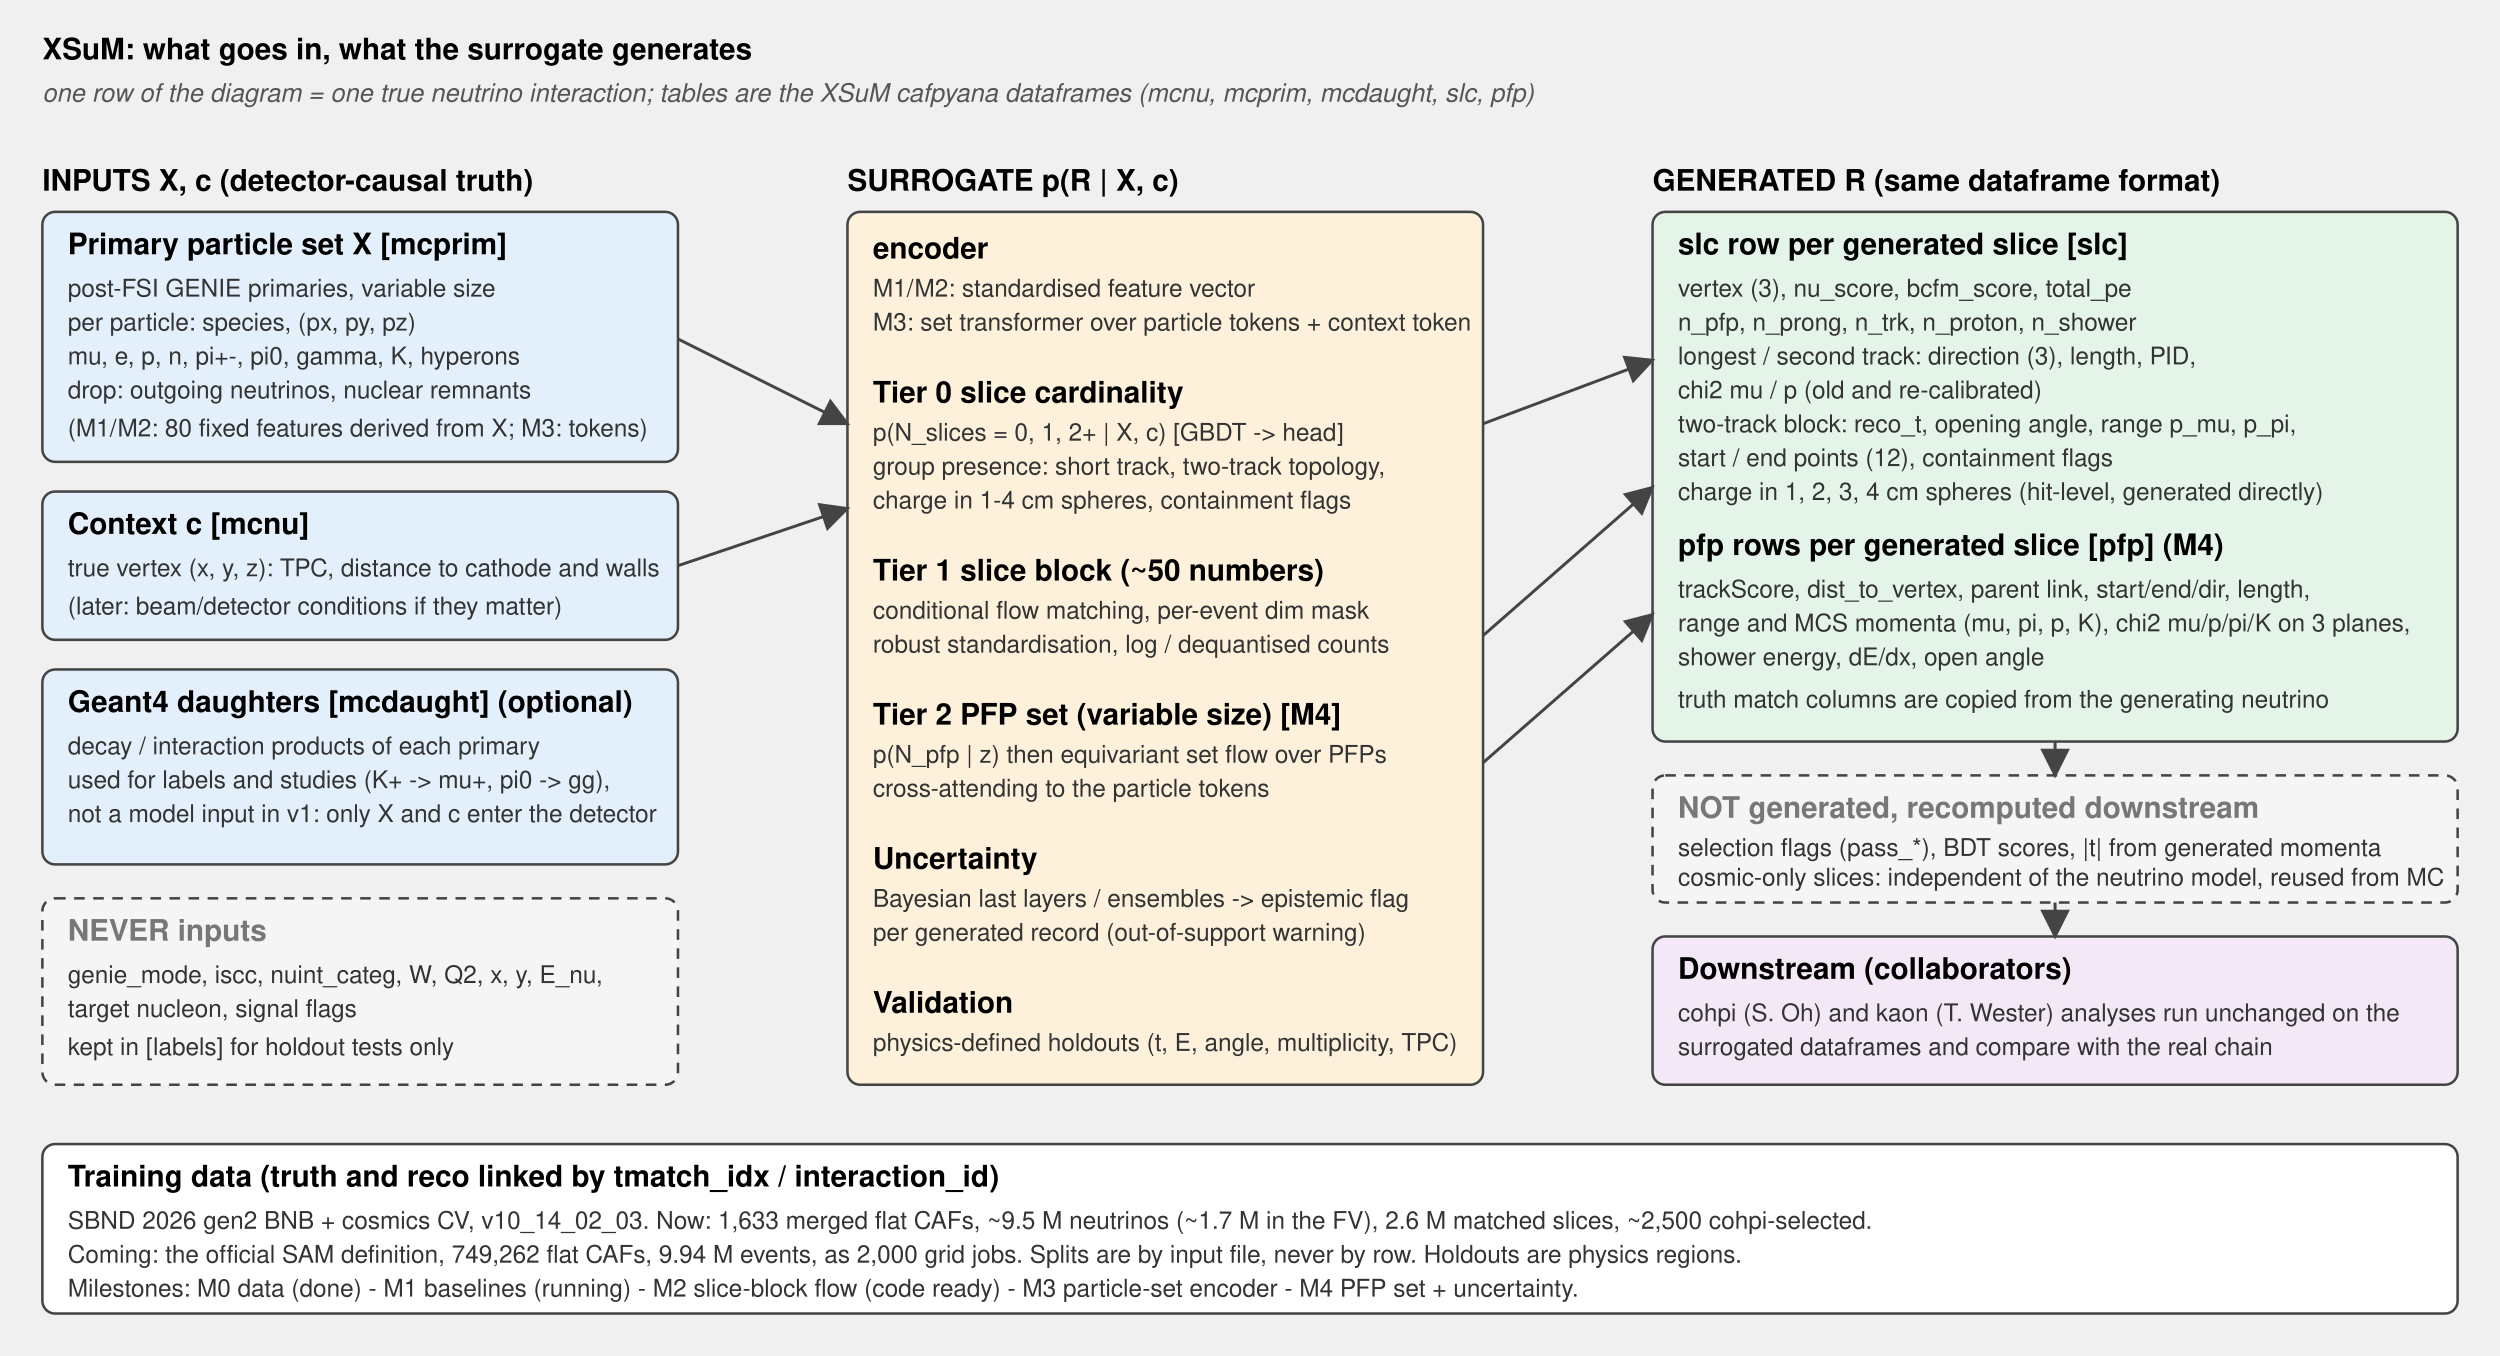
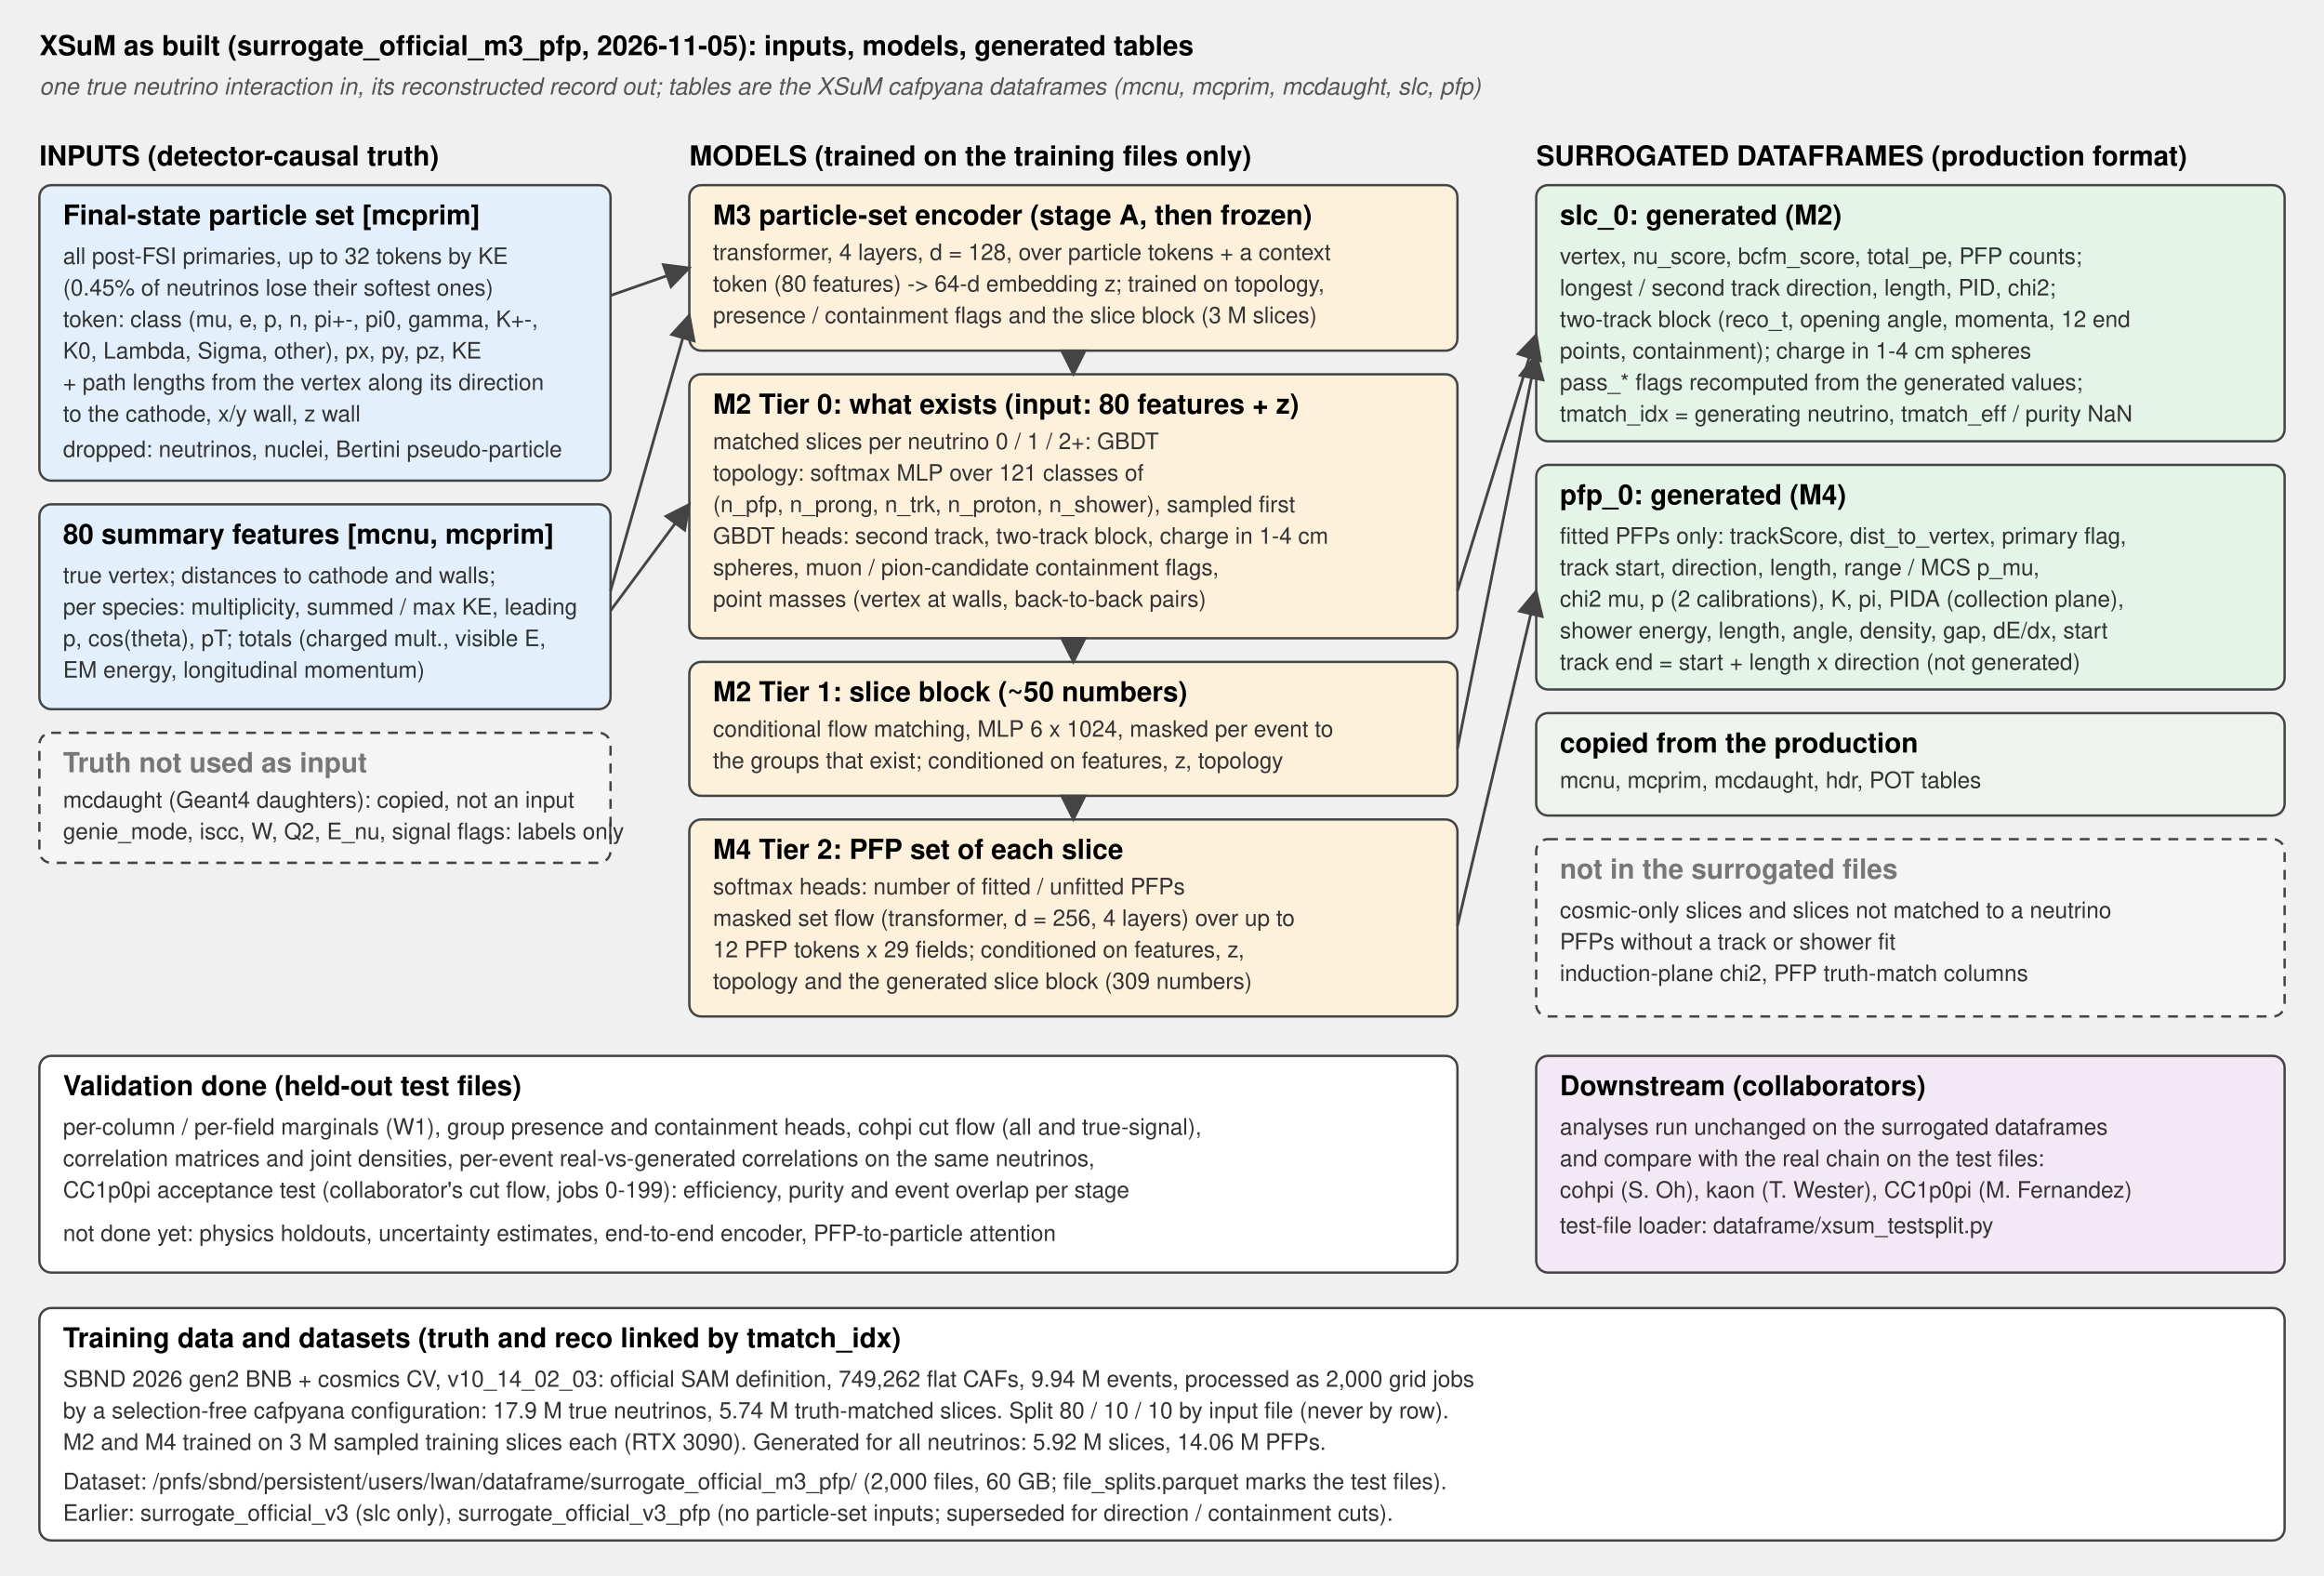
- <svg xmlns="http://www.w3.org/2000/svg" width="1180" height="640" viewBox="0 0 1180 640" font-family="Helvetica, Arial, sans-serif" font-size="13">
+ <svg xmlns="http://www.w3.org/2000/svg" width="1180" height="800" viewBox="0 0 1180 800" font-family="Helvetica, Arial, sans-serif" font-size="13">
  <defs>
    <marker id="arr" markerWidth="10" markerHeight="10" refX="9" refY="5" orient="auto">
      <path d="M0,0 L10,5 L0,10 z" fill="#444" />
    </marker>
  </defs>
  <style>
    .box{stroke:#444;stroke-width:1.2;rx:6}
-     .in{fill:#e3f0fb}.model{fill:#fdf1dc}.out{fill:#e4f4e8}.no{fill:#f5f5f5;stroke-dasharray:5 4}.down{fill:#f3e8f6}
+     .in{fill:#e3f0fb}.model{fill:#fdf1dc}.out{fill:#e4f4e8}.copy{fill:#eef3ee}.no{fill:#f5f5f5;stroke-dasharray:5 4}.down{fill:#f3e8f6}
    .h{font-weight:bold;font-size:14px}.s{font-size:11.5px;fill:#333}.cap{font-size:12px;fill:#555;font-style:italic}
  </style>
-   <text x="20" y="28" class="h" font-size="17">XSuM: what goes in, what the surrogate generates</text>
-   <text x="20" y="48" class="cap">one row of the diagram = one true neutrino interaction; tables are the XSuM cafpyana dataframes (mcnu, mcprim, mcdaught, slc, pfp)</text>
-   <text x="20" y="90" class="h">INPUTS  X, c  (detector-causal truth)</text>
-   <rect x="20" y="100" width="300" height="118" class="box in" />
-   <text x="32" y="120" class="h">Primary particle set  X   [mcprim]</text>
-   <text x="32" y="140" class="s">post-FSI GENIE primaries, variable size</text>
-   <text x="32" y="156" class="s">per particle: species, (px, py, pz)</text>
-   <text x="32" y="172" class="s">mu, e, p, n, pi+-, pi0, gamma, K, hyperons</text>
-   <text x="32" y="188" class="s">drop: outgoing neutrinos, nuclear remnants</text>
-   <text x="32" y="206" class="s">(M1/M2: 80 fixed features derived from X; M3: tokens)</text>
-   <rect x="20" y="232" width="300" height="70" class="box in" />
-   <text x="32" y="252" class="h">Context  c   [mcnu]</text>
-   <text x="32" y="272" class="s">true vertex (x, y, z): TPC, distance to cathode and walls</text>
-   <text x="32" y="290" class="s">(later: beam/detector conditions if they matter)</text>
-   <rect x="20" y="316" width="300" height="92" class="box in" />
-   <text x="32" y="336" class="h">Geant4 daughters   [mcdaught]  (optional)</text>
-   <text x="32" y="356" class="s">decay / interaction products of each primary</text>
-   <text x="32" y="372" class="s">used for labels and studies (K+ -&gt; mu+, pi0 -&gt; gg),</text>
-   <text x="32" y="388" class="s">not a model input in v1: only X and c enter the detector</text>
-   <rect x="20" y="424" width="300" height="88" class="box no" />
-   <text x="32" y="444" class="h" fill="#777">NEVER inputs</text>
-   <text x="32" y="464" class="s">genie_mode, iscc, nuint_categ, W, Q2, x, y, E_nu,</text>
-   <text x="32" y="480" class="s">target nucleon, signal flags</text>
-   <text x="32" y="498" class="s">kept in [labels] for holdout tests only</text>
-   <text x="400" y="90" class="h">SURROGATE  p(R | X, c)</text>
-   <rect x="400" y="100" width="300" height="412" class="box model" />
-   <text x="412" y="122" class="h">encoder</text>
-   <text x="412" y="140" class="s">M1/M2: standardised feature vector</text>
-   <text x="412" y="156" class="s">M3: set transformer over particle tokens + context token</text>
-   <text x="412" y="190" class="h">Tier 0  slice cardinality</text>
-   <text x="412" y="208" class="s">p(N_slices = 0, 1, 2+ | X, c)   [GBDT -&gt; head]</text>
-   <text x="412" y="224" class="s">group presence: short track, two-track topology,</text>
-   <text x="412" y="240" class="s">charge in 1-4 cm spheres, containment flags</text>
-   <text x="412" y="274" class="h">Tier 1  slice block  (~50 numbers)</text>
-   <text x="412" y="292" class="s">conditional flow matching, per-event dim mask</text>
-   <text x="412" y="308" class="s">robust standardisation, log / dequantised counts</text>
-   <text x="412" y="342" class="h">Tier 2  PFP set  (variable size)   [M4]</text>
-   <text x="412" y="360" class="s">p(N_pfp | z) then equivariant set flow over PFPs</text>
-   <text x="412" y="376" class="s">cross-attending to the particle tokens</text>
-   <text x="412" y="410" class="h">Uncertainty</text>
-   <text x="412" y="428" class="s">Bayesian last layers / ensembles -&gt; epistemic flag</text>
-   <text x="412" y="444" class="s">per generated record (out-of-support warning)</text>
-   <text x="412" y="478" class="h">Validation</text>
-   <text x="412" y="496" class="s">physics-defined holdouts (t, E, angle, multiplicity, TPC)</text>
-   <text x="780" y="90" class="h">GENERATED  R  (same dataframe format)</text>
-   <rect x="780" y="100" width="380" height="250" class="box out" />
-   <text x="792" y="120" class="h">slc row per generated slice   [slc]</text>
-   <text x="792" y="140" class="s">vertex (3), nu_score, bcfm_score, total_pe</text>
-   <text x="792" y="156" class="s">n_pfp, n_prong, n_trk, n_proton, n_shower</text>
-   <text x="792" y="172" class="s">longest / second track: direction (3), length, PID,</text>
-   <text x="792" y="188" class="s">   chi2 mu / p (old and re-calibrated)</text>
-   <text x="792" y="204" class="s">two-track block: reco_t, opening angle, range p_mu, p_pi,</text>
-   <text x="792" y="220" class="s">   start / end points (12), containment flags</text>
-   <text x="792" y="236" class="s">charge in 1, 2, 3, 4 cm spheres (hit-level, generated directly)</text>
-   <text x="792" y="262" class="h">pfp rows per generated slice   [pfp]   (M4)</text>
-   <text x="792" y="282" class="s">trackScore, dist_to_vertex, parent link, start/end/dir, length,</text>
-   <text x="792" y="298" class="s">range and MCS momenta (mu, pi, p, K), chi2 mu/p/pi/K on 3 planes,</text>
-   <text x="792" y="314" class="s">shower energy, dE/dx, open angle</text>
-   <text x="792" y="334" class="s">truth match columns are copied from the generating neutrino</text>
-   <rect x="780" y="366" width="380" height="60" class="box no" />
-   <text x="792" y="386" class="h" fill="#777">NOT generated, recomputed downstream</text>
-   <text x="792" y="404" class="s">selection flags (pass_*), BDT scores, |t| from generated momenta</text>
-   <text x="792" y="418" class="s">cosmic-only slices: independent of the neutrino model, reused from MC</text>
-   <rect x="780" y="442" width="380" height="70" class="box down" />
-   <text x="792" y="462" class="h">Downstream (collaborators)</text>
-   <text x="792" y="482" class="s">cohpi (S. Oh) and kaon (T. Wester) analyses run unchanged on the</text>
-   <text x="792" y="498" class="s">surrogated dataframes and compare with the real chain</text>
-   <line x1="320" y1="160" x2="400" y2="200" stroke="#444" stroke-width="1.4" marker-end="url(#arr)" />
-   <line x1="320" y1="267" x2="400" y2="240" stroke="#444" stroke-width="1.4" marker-end="url(#arr)" />
-   <line x1="700" y1="200" x2="780" y2="170" stroke="#444" stroke-width="1.4" marker-end="url(#arr)" />
-   <line x1="700" y1="300" x2="780" y2="230" stroke="#444" stroke-width="1.4" marker-end="url(#arr)" />
-   <line x1="700" y1="360" x2="780" y2="290" stroke="#444" stroke-width="1.4" marker-end="url(#arr)" />
-   <line x1="970" y1="350" x2="970" y2="366" stroke="#444" stroke-width="1.4" marker-end="url(#arr)" />
-   <line x1="970" y1="426" x2="970" y2="442" stroke="#444" stroke-width="1.4" marker-end="url(#arr)" />
-   <rect x="20" y="540" width="1140" height="80" class="box" fill="#fff" />
-   <text x="32" y="560" class="h">Training data  (truth and reco linked by tmatch_idx / interaction_id)</text>
-   <text x="32" y="580" class="s">SBND 2026 gen2 BNB + cosmics CV, v10_14_02_03. Now: 1,633 merged flat CAFs, ~9.5 M neutrinos (~1.7 M in the FV), 2.6 M matched slices, ~2,500 cohpi-selected.</text>
-   <text x="32" y="596" class="s">Coming: the official SAM definition, 749,262 flat CAFs, 9.94 M events, as 2,000 grid jobs. Splits are by input file, never by row. Holdouts are physics regions.</text>
-   <text x="32" y="612" class="s">Milestones: M0 data (done) - M1 baselines (running) - M2 slice-block flow (code ready) - M3 particle-set encoder - M4 PFP set + uncertainty.</text>
+   <text x="20" y="28" class="h" font-size="17">XSuM as built (surrogate_official_m3_pfp, 2026-11-05): inputs, models, generated tables</text>
+   <text x="20" y="48" class="cap">one true neutrino interaction in, its reconstructed record out; tables are the XSuM cafpyana dataframes (mcnu, mcprim, mcdaught, slc, pfp)</text>
+   <text x="20" y="84" class="h">INPUTS  (detector-causal truth)</text>
+   <rect x="20" y="94" width="290" height="150" class="box in" />
+   <text x="32" y="114" class="h">Final-state particle set   [mcprim]</text>
+   <text x="32" y="134" class="s">all post-FSI primaries, up to 32 tokens by KE</text>
+   <text x="32" y="150" class="s">(0.45% of neutrinos lose their softest ones)</text>
+   <text x="32" y="166" class="s">token: class (mu, e, p, n, pi+-, pi0, gamma, K+-,</text>
+   <text x="32" y="182" class="s">   K0, Lambda, Sigma, other), px, py, pz, KE</text>
+   <text x="32" y="198" class="s">+ path lengths from the vertex along its direction</text>
+   <text x="32" y="214" class="s">   to the cathode, x/y wall, z wall</text>
+   <text x="32" y="232" class="s">dropped: neutrinos, nuclei, Bertini pseudo-particle</text>
+   <rect x="20" y="256" width="290" height="104" class="box in" />
+   <text x="32" y="276" class="h">80 summary features   [mcnu, mcprim]</text>
+   <text x="32" y="296" class="s">true vertex; distances to cathode and walls;</text>
+   <text x="32" y="312" class="s">per species: multiplicity, summed / max KE, leading</text>
+   <text x="32" y="328" class="s">   p, cos(theta), pT; totals (charged mult., visible E,</text>
+   <text x="32" y="344" class="s">   EM energy, longitudinal momentum)</text>
+   <rect x="20" y="372" width="290" height="66" class="box no" />
+   <text x="32" y="392" class="h" fill="#777">Truth not used as input</text>
+   <text x="32" y="410" class="s">mcdaught (Geant4 daughters): copied, not an input</text>
+   <text x="32" y="426" class="s">genie_mode, iscc, W, Q2, E_nu, signal flags: labels only</text>
+   <text x="350" y="84" class="h">MODELS  (trained on the training files only)</text>
+   <rect x="350" y="94" width="390" height="84" class="box model" />
+   <text x="362" y="114" class="h">M3 particle-set encoder  (stage A, then frozen)</text>
+   <text x="362" y="132" class="s">transformer, 4 layers, d = 128, over particle tokens + a context</text>
+   <text x="362" y="148" class="s">token (80 features) -&gt; 64-d embedding z; trained on topology,</text>
+   <text x="362" y="164" class="s">presence / containment flags and the slice block (3 M slices)</text>
+   <rect x="350" y="190" width="390" height="134" class="box model" />
+   <text x="362" y="210" class="h">M2 Tier 0: what exists   (input: 80 features + z)</text>
+   <text x="362" y="228" class="s">matched slices per neutrino 0 / 1 / 2+: GBDT</text>
+   <text x="362" y="244" class="s">topology: softmax MLP over 121 classes of</text>
+   <text x="362" y="260" class="s">   (n_pfp, n_prong, n_trk, n_proton, n_shower), sampled first</text>
+   <text x="362" y="276" class="s">GBDT heads: second track, two-track block, charge in 1-4 cm</text>
+   <text x="362" y="292" class="s">   spheres, muon / pion-candidate containment flags,</text>
+   <text x="362" y="308" class="s">   point masses (vertex at walls, back-to-back pairs)</text>
+   <rect x="350" y="336" width="390" height="68" class="box model" />
+   <text x="362" y="356" class="h">M2 Tier 1: slice block  (~50 numbers)</text>
+   <text x="362" y="374" class="s">conditional flow matching, MLP 6 x 1024, masked per event to</text>
+   <text x="362" y="390" class="s">the groups that exist; conditioned on features, z, topology</text>
+   <rect x="350" y="416" width="390" height="100" class="box model" />
+   <text x="362" y="436" class="h">M4 Tier 2: PFP set of each slice</text>
+   <text x="362" y="454" class="s">softmax heads: number of fitted / unfitted PFPs</text>
+   <text x="362" y="470" class="s">masked set flow (transformer, d = 256, 4 layers) over up to</text>
+   <text x="362" y="486" class="s">   12 PFP tokens x 29 fields; conditioned on features, z,</text>
+   <text x="362" y="502" class="s">   topology and the generated slice block (309 numbers)</text>
+   <text x="780" y="84" class="h">SURROGATED DATAFRAMES  (production format)</text>
+   <rect x="780" y="94" width="380" height="130" class="box out" />
+   <text x="792" y="114" class="h">slc_0: generated   (M2)</text>
+   <text x="792" y="134" class="s">vertex, nu_score, bcfm_score, total_pe, PFP counts;</text>
+   <text x="792" y="150" class="s">longest / second track direction, length, PID, chi2;</text>
+   <text x="792" y="166" class="s">two-track block (reco_t, opening angle, momenta, 12 end</text>
+   <text x="792" y="182" class="s">   points, containment); charge in 1-4 cm spheres</text>
+   <text x="792" y="198" class="s">pass_* flags recomputed from the generated values;</text>
+   <text x="792" y="214" class="s">tmatch_idx = generating neutrino, tmatch_eff / purity NaN</text>
+   <rect x="780" y="236" width="380" height="114" class="box out" />
+   <text x="792" y="256" class="h">pfp_0: generated   (M4)</text>
+   <text x="792" y="276" class="s">fitted PFPs only: trackScore, dist_to_vertex, primary flag,</text>
+   <text x="792" y="292" class="s">track start, direction, length, range / MCS p_mu,</text>
+   <text x="792" y="308" class="s">chi2 mu, p (2 calibrations), K, pi, PIDA (collection plane),</text>
+   <text x="792" y="324" class="s">shower energy, length, angle, density, gap, dE/dx, start</text>
+   <text x="792" y="340" class="s">track end = start + length x direction (not generated)</text>
+   <rect x="780" y="362" width="380" height="52" class="box copy" />
+   <text x="792" y="382" class="h">copied from the production</text>
+   <text x="792" y="400" class="s">mcnu, mcprim, mcdaught, hdr, POT tables</text>
+   <rect x="780" y="426" width="380" height="90" class="box no" />
+   <text x="792" y="446" class="h" fill="#777">not in the surrogated files</text>
+   <text x="792" y="466" class="s">cosmic-only slices and slices not matched to a neutrino</text>
+   <text x="792" y="482" class="s">PFPs without a track or shower fit</text>
+   <text x="792" y="498" class="s">induction-plane chi2, PFP truth-match columns</text>
+   <line x1="310" y1="150" x2="350" y2="136" stroke="#444" stroke-width="1.4" marker-end="url(#arr)" />
+   <line x1="310" y1="300" x2="350" y2="160" stroke="#444" stroke-width="1.4" marker-end="url(#arr)" />
+   <line x1="310" y1="310" x2="350" y2="256" stroke="#444" stroke-width="1.4" marker-end="url(#arr)" />
+   <line x1="545" y1="178" x2="545" y2="190" stroke="#444" stroke-width="1.4" marker-end="url(#arr)" />
+   <line x1="545" y1="324" x2="545" y2="336" stroke="#444" stroke-width="1.4" marker-end="url(#arr)" />
+   <line x1="545" y1="404" x2="545" y2="416" stroke="#444" stroke-width="1.4" marker-end="url(#arr)" />
+   <line x1="740" y1="300" x2="780" y2="170" stroke="#444" stroke-width="1.4" marker-end="url(#arr)" />
+   <line x1="740" y1="380" x2="780" y2="180" stroke="#444" stroke-width="1.4" marker-end="url(#arr)" />
+   <line x1="740" y1="470" x2="780" y2="300" stroke="#444" stroke-width="1.4" marker-end="url(#arr)" />
+   <rect x="20" y="536" width="720" height="110" class="box" fill="#fff" />
+   <text x="32" y="556" class="h">Validation done (held-out test files)</text>
+   <text x="32" y="576" class="s">per-column / per-field marginals (W1), group presence and containment heads, cohpi cut flow (all and true-signal),</text>
+   <text x="32" y="592" class="s">correlation matrices and joint densities, per-event real-vs-generated correlations on the same neutrinos,</text>
+   <text x="32" y="608" class="s">CC1p0pi acceptance test (collaborator's cut flow, jobs 0-199): efficiency, purity and event overlap per stage</text>
+   <text x="32" y="630" class="s">not done yet: physics holdouts, uncertainty estimates, end-to-end encoder, PFP-to-particle attention</text>
+   <rect x="780" y="536" width="380" height="110" class="box down" />
+   <text x="792" y="556" class="h">Downstream (collaborators)</text>
+   <text x="792" y="576" class="s">analyses run unchanged on the surrogated dataframes</text>
+   <text x="792" y="592" class="s">and compare with the real chain on the test files:</text>
+   <text x="792" y="608" class="s">cohpi (S. Oh), kaon (T. Wester), CC1p0pi (M. Fernandez)</text>
+   <text x="792" y="626" class="s">test-file loader: dataframe/xsum_testsplit.py</text>
+   <rect x="20" y="664" width="1140" height="118" class="box" fill="#fff" />
+   <text x="32" y="684" class="h">Training data and datasets  (truth and reco linked by tmatch_idx)</text>
+   <text x="32" y="704" class="s">SBND 2026 gen2 BNB + cosmics CV, v10_14_02_03: official SAM definition, 749,262 flat CAFs, 9.94 M events, processed as 2,000 grid jobs</text>
+   <text x="32" y="720" class="s">by a selection-free cafpyana configuration: 17.9 M true neutrinos, 5.74 M truth-matched slices. Split 80 / 10 / 10 by input file (never by row).</text>
+   <text x="32" y="736" class="s">M2 and M4 trained on 3 M sampled training slices each (RTX 3090). Generated for all neutrinos: 5.92 M slices, 14.06 M PFPs.</text>
+   <text x="32" y="756" class="s">Dataset: /pnfs/sbnd/persistent/users/lwan/dataframe/surrogate_official_m3_pfp/ (2,000 files, 60 GB; file_splits.parquet marks the test files).</text>
+   <text x="32" y="772" class="s">Earlier: surrogate_official_v3 (slc only), surrogate_official_v3_pfp (no particle-set inputs; superseded for direction / containment cuts).</text>
</svg>
